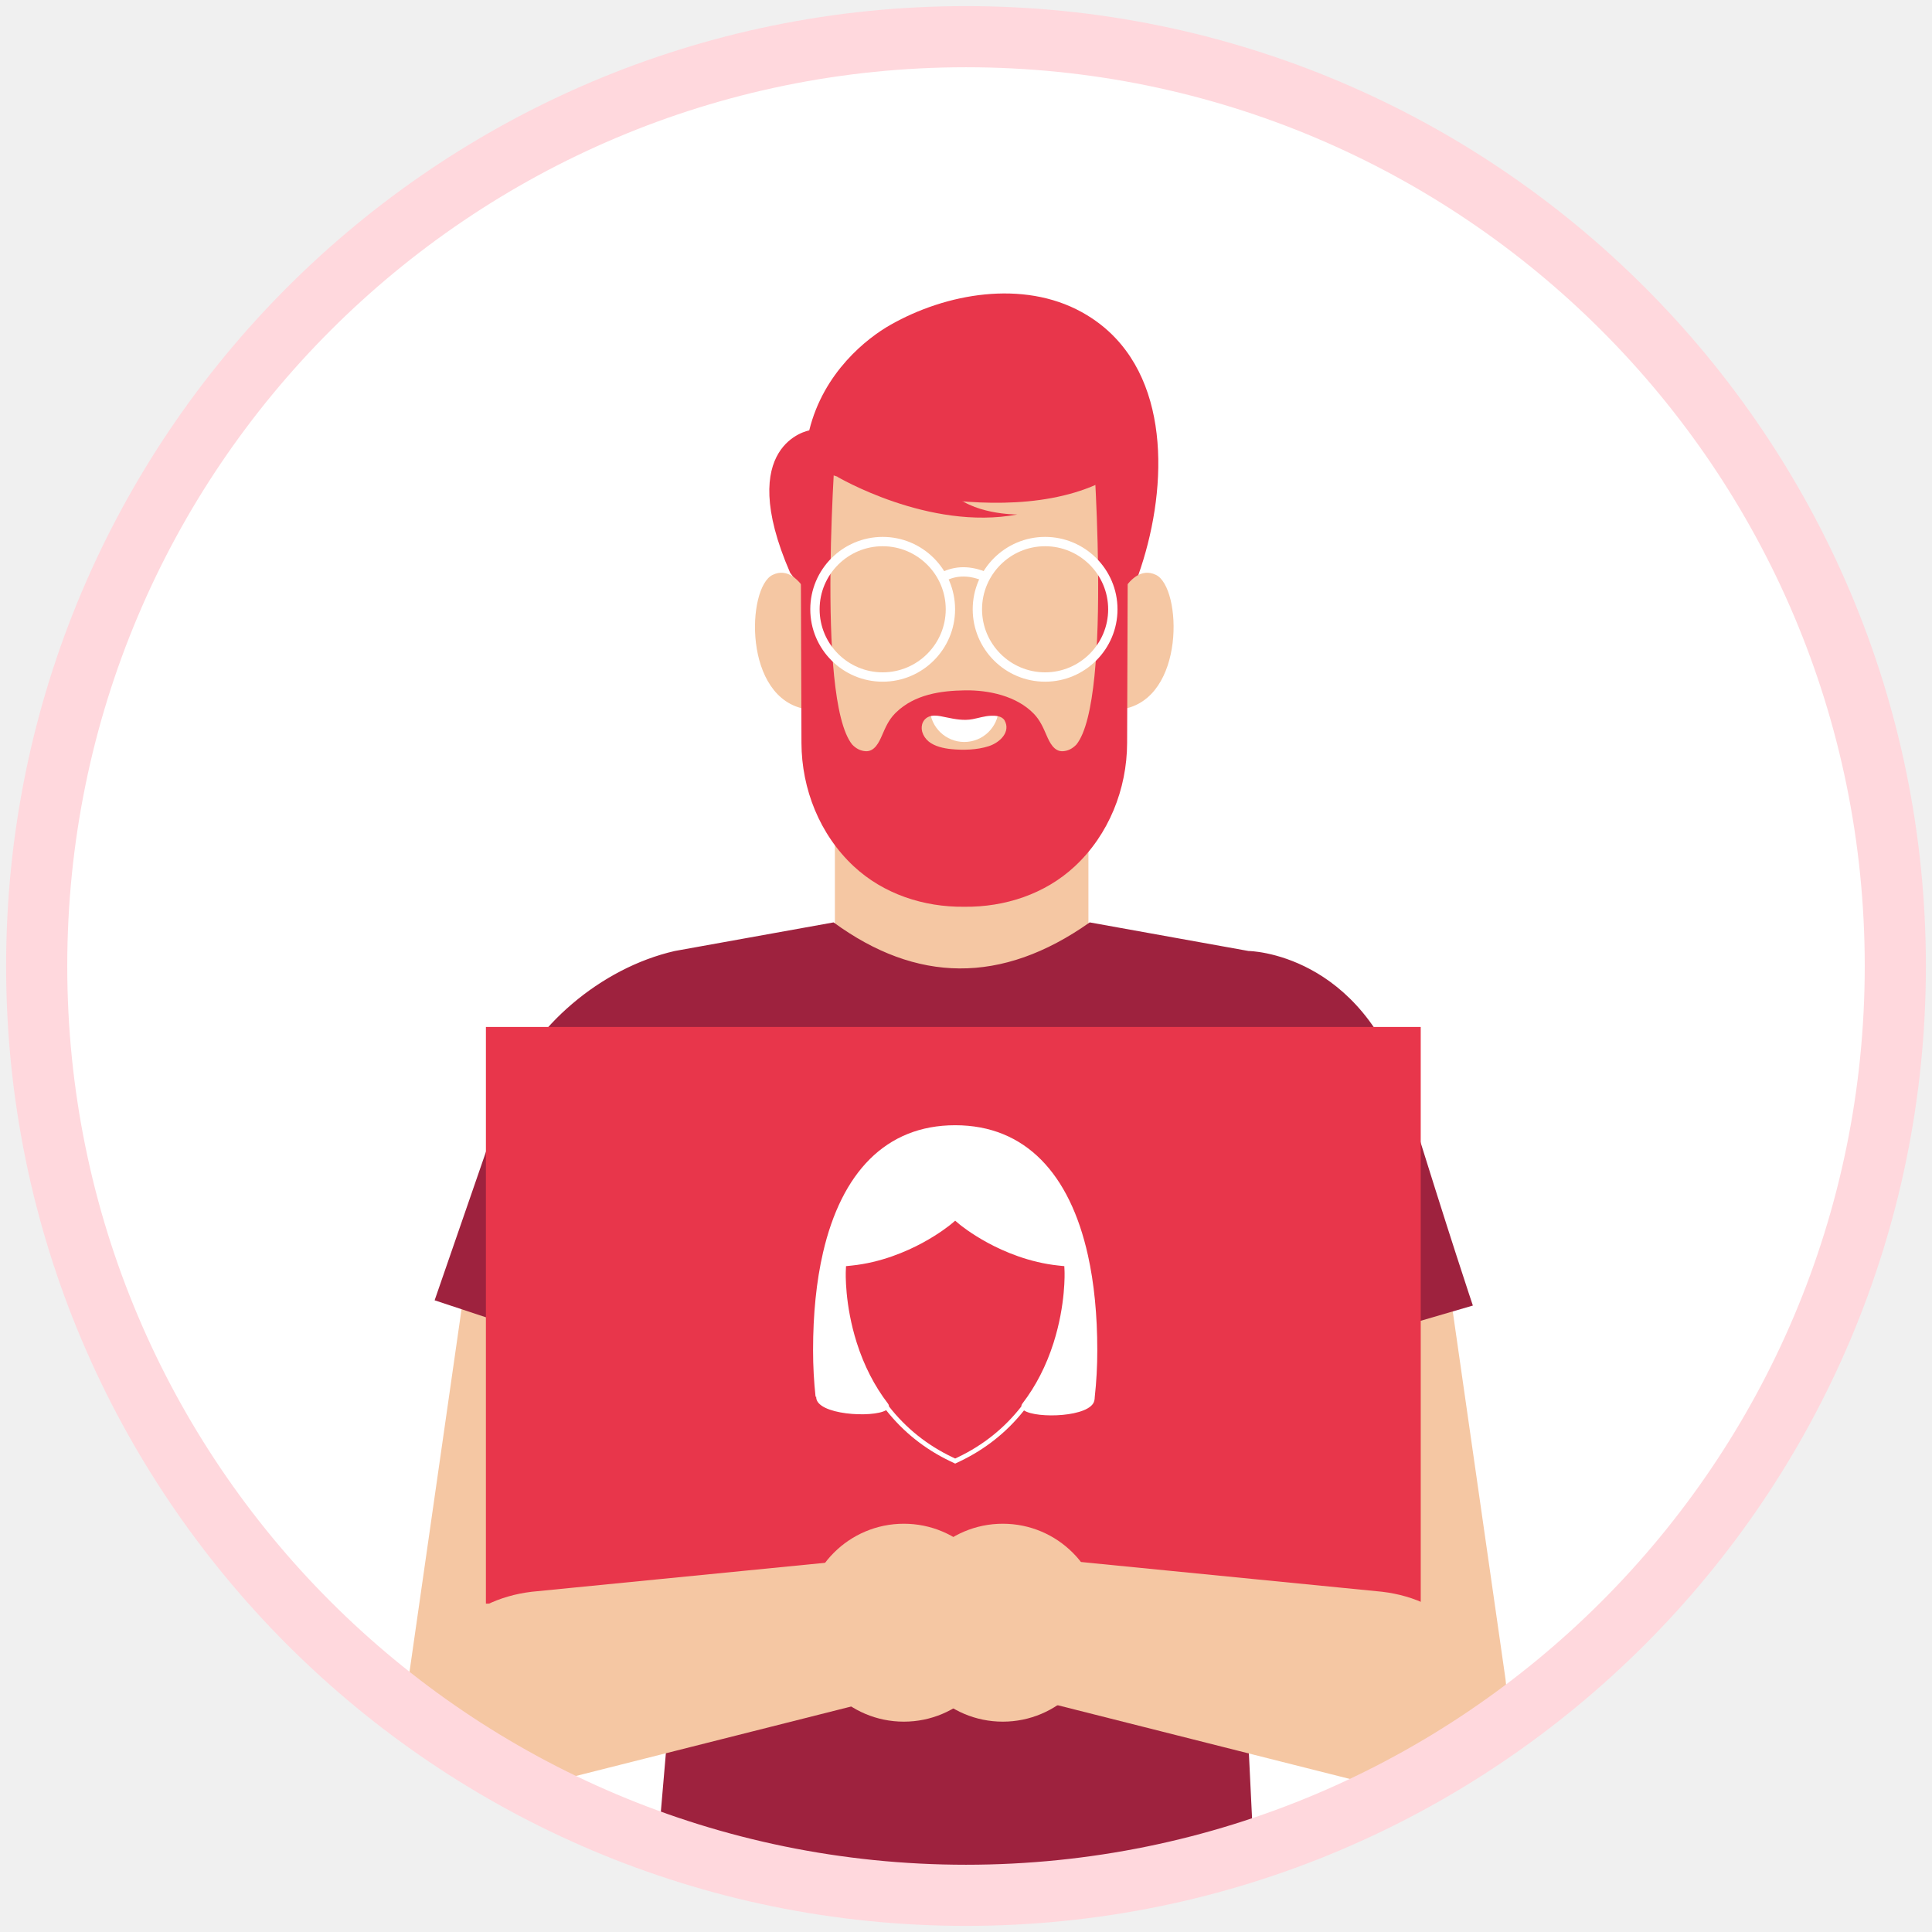
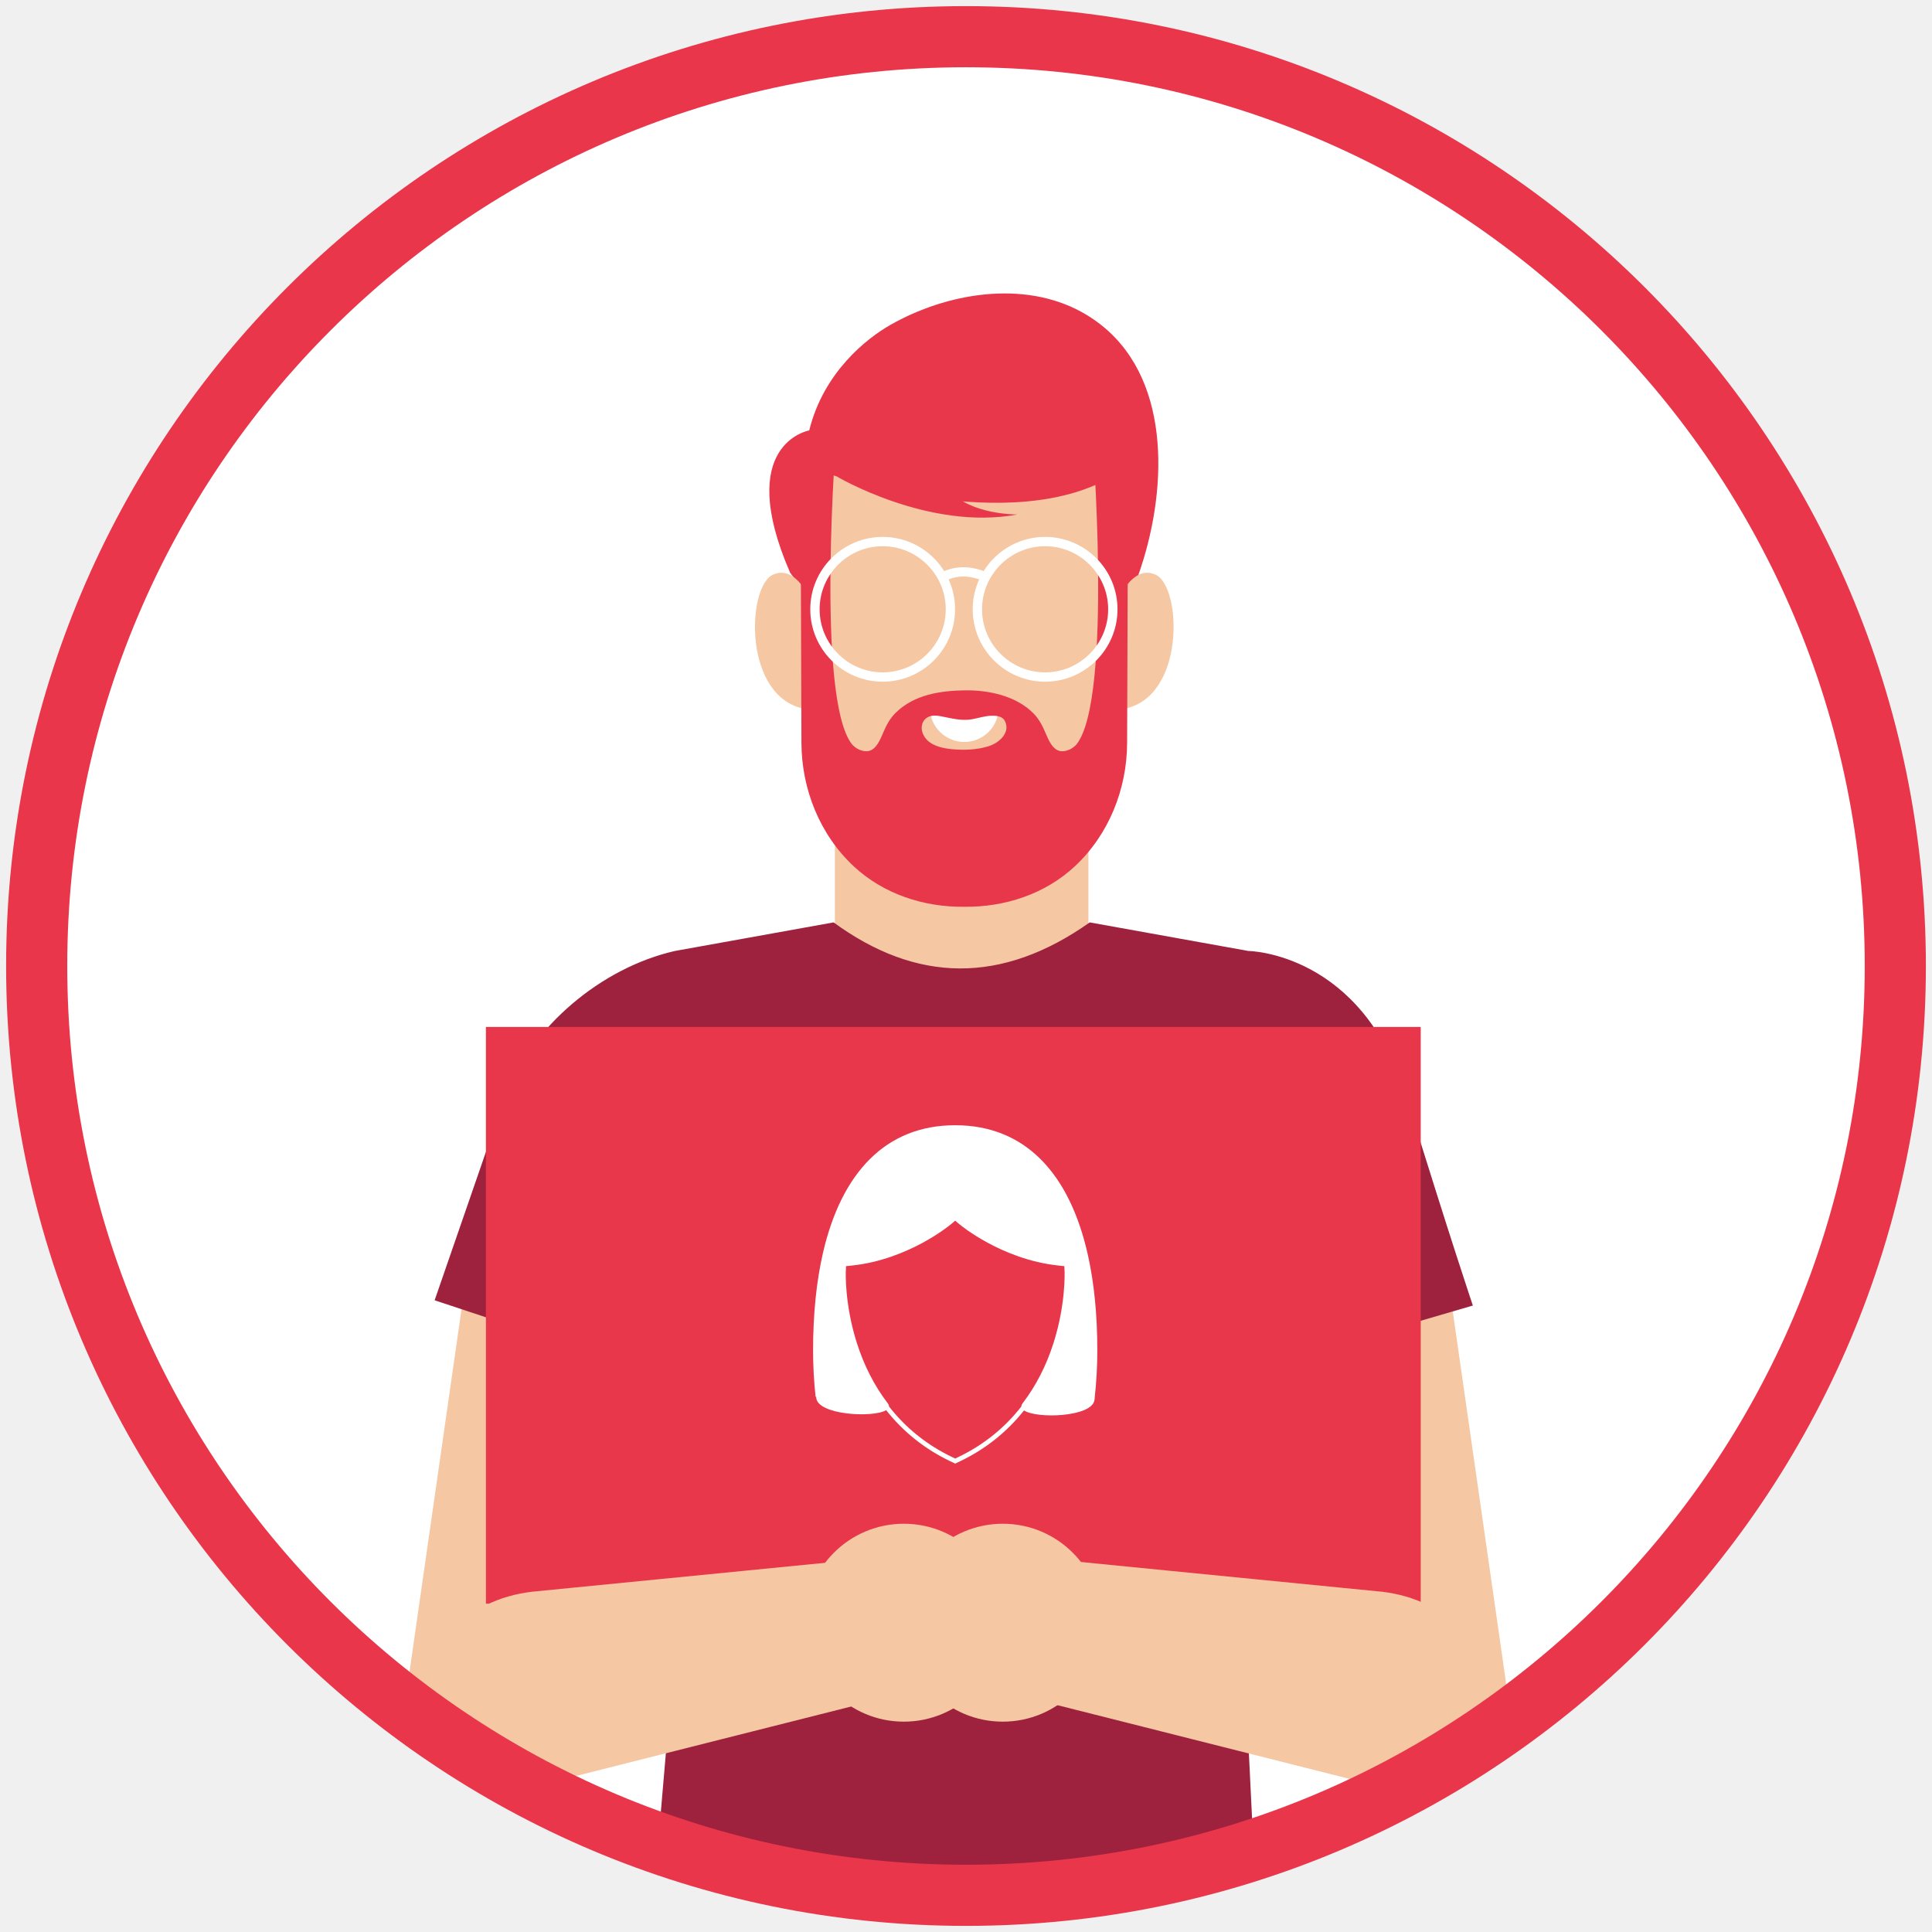
- <svg xmlns="http://www.w3.org/2000/svg" height="158" viewBox="0 0 158 158" width="158">
-   <mask id="a" fill="#fff">
-     <path d="m.621 76.963c0 42.165 34.181 76.345 76.345 76.345 42.165 0 76.345-34.181 76.345-76.345 0-42.164-34.181-76.345-76.345-76.345-42.164 0-76.345 34.181-76.345 76.345" fill="#fff" fill-rule="evenodd" />
-   </mask>
-   <mask id="b" fill="#fff">
-     <path d="m.621 76.963c0 42.165 34.181 76.345 76.345 76.345 42.165 0 76.345-34.181 76.345-76.345 0-42.164-34.181-76.345-76.345-76.345-42.164 0-76.345 34.181-76.345 76.345" fill="#fff" fill-rule="evenodd" />
-   </mask>
-   <mask id="c" fill="#fff">
-     <path d="m.621 76.963c0 42.165 34.181 76.345 76.345 76.345 42.165 0 76.345-34.181 76.345-76.345 0-42.164-34.181-76.345-76.345-76.345-42.164 0-76.345 34.181-76.345 76.345z" fill="#fff" fill-rule="evenodd" />
-   </mask>
-   <g fill="none" fill-rule="evenodd" transform="translate(1 1)">
-     <path d="m153 77.5c0 42.25-34.25 76.5-76.5 76.5-42.25 0-76.5-34.25-76.5-76.5 0-42.25 34.25-76.5 76.5-76.5 42.25 0 76.5 34.25 76.5 76.5" fill="#fff" />
-     <path d="m117.206 102.056 4.845 33.775c1.785 10.97-11.924 13.634-15.319 3.475l-8.764-31.94c-4.202-17.165 15.818-19.874 19.238-5.31" fill="#f5c7a3" mask="url(#a)" />
-     <path d="m37.32 102.056-4.845 33.775c-1.784 10.97 11.924 13.634 15.32 3.475l8.763-31.94c4.203-17.165-15.818-19.874-19.237-5.31" fill="#f5c7a3" mask="url(#b)" />
-     <path d="m67.278 82.81h20.733v-28.715h-20.733z" fill="#f5c7a3" mask="url(#c)" />
-     <path d="m90.228 26.651c-.774-.82-1.694-1.539-2.776-2.134-4.8-2.637-11.06-1.549-15.642 1.057-1.91 1.086-5.457 3.857-6.631 8.625-.009 0-6.153 1.079-1.561 11.641 6.891 9.538 22.614 14.633 28.008 1.419 2.566-6.289 3.497-15.425-1.399-20.608" fill="#e8364b" mask="url(#c)" />
-     <path d="m64.969 47.445c-.591-.99-1.547-2.024-2.782-1.431-2.119 1.014-2.448 10.177 2.782 10.989.613 0 .577-8.877 0-9.558" fill="#f5c7a3" mask="url(#c)" />
-     <path d="m90.751 47.445c.592-.99 1.547-2.024 2.782-1.431 2.119 1.014 2.448 10.177-2.782 10.989-.612 0-.577-8.877 0-9.558" fill="#f5c7a3" mask="url(#c)" />
-     <path d="m77.828 30.146c-7.283 0-13.243 5.959-13.243 13.242v16.383c0 7.283 5.959 13.243 13.243 13.243 7.283 0 13.242-5.959 13.242-13.243v-16.383c0-7.283-5.959-13.242-13.242-13.242" fill="#f5c7a3" mask="url(#c)" />
-     <path d="m75.042 57.002c.077 1.491 1.308 2.677 2.818 2.677 1.51 0 2.74-1.186 2.817-2.677z" fill="#fff" mask="url(#c)" />
-     <path d="m75.43 57.523c.316-.003.652.08.946.14.724.149 1.425.289 2.163.15.497-.094.983-.256 1.491-.277.379-.016.92.01 1.129.39.506.913-.356 1.795-1.312 2.101-.947.303-2.064.336-3.06.236-.636-.065-1.355-.228-1.834-.617-.258-.212-.438-.484-.528-.78-.004-.016-.008-.032-.013-.049-.137-.516.097-1.132.747-1.267.087-.018.178-.026.271-.027zm12.874-23.325s1.754 21.919-1.273 25.689c-.312.327-.676.522-1.098.548-.735.047-1.099-.731-1.344-1.297-.28-.646-.538-1.243-1.035-1.759-1.41-1.466-3.698-1.95-5.626-1.922-1.999.029-4.135.333-5.657 1.816-.033.031-.065.064-.097.097-.002.002-.005.005-.007.008-.498.516-.755 1.114-1.034 1.759-.246.566-.61 1.344-1.345 1.297-.422-.026-.786-.22-1.098-.548-3.027-3.77-1.273-25.689-1.273-25.689l-2.945 4.799s.072 20.768.072 20.773c.013 3.767 1.501 7.492 4.273 10.075 2.445 2.279 5.734 3.346 9.029 3.311.005.001.01 0 .015 0 .004 0 .009.001.013 0 3.295.035 6.584-1.031 9.029-3.311 2.772-2.583 4.26-6.308 4.273-10.075 0-.005.073-20.773.073-20.773z" fill="#e8364b" mask="url(#c)" />
-     <path d="m66.693 37.721s15.176 5.374 23.619.028c8.443-5.345-9.224-11.265-9.224-11.265l-7.836 2.125-4.799 4.009-1.761 3.157z" fill="#e8364b" mask="url(#c)" />
-     <path d="m71.186 43.671c-2.843 0-5.157 2.314-5.157 5.157s2.314 5.156 5.157 5.156c2.843 0 5.157-2.313 5.157-5.156s-2.314-5.157-5.157-5.157m0 11.078c-3.265 0-5.921-2.657-5.921-5.921s2.656-5.92 5.921-5.92c3.265 0 5.921 2.656 5.921 5.92s-2.657 5.921-5.921 5.921" fill="#fff" mask="url(#c)" />
-     <path d="m84.469 43.671c-2.843 0-5.157 2.314-5.157 5.157s2.314 5.156 5.157 5.156c2.843 0 5.157-2.313 5.157-5.156s-2.314-5.157-5.157-5.157m0 11.078c-3.265 0-5.92-2.657-5.92-5.921s2.656-5.92 5.92-5.92c3.265 0 5.921 2.656 5.921 5.92s-2.656 5.921-5.921 5.921" fill="#fff" mask="url(#c)" />
-     <path d="m79.453 46.529c-1.162-.503-2.196-.507-3.163-.011l-.349-.68c1.167-.597 2.451-.601 3.815-.01z" fill="#fff" mask="url(#c)" />
-     <path d="m67.431 37.964s7.53 4.473 14.775 3.11c0 0-3.826.041-5.531-1.948-.693-.891-9.244-1.161-9.244-1.161" fill="#e8364b" mask="url(#c)" />
-     <path d="m113.999 88.629c-3.636-11.771-12.897-11.857-12.897-11.857l-12.984-2.338c-7.217 5.103-14.192 4.937-20.947 0l-12.984 2.338c-6.081 1.392-11.69 6.224-13.821 11.722l-5.822 16.845 16.961 5.623 2.599 23.869-2.218 25.816s26.852 3.459 50.14 0l-1.289-26.405.713-23.219 18.002-5.254s-1.817-5.367-5.453-17.139" fill="#9e223e" mask="url(#c)" />
-     <path d="m67.17 132.039-.019-.025c-.462-.583-.364-1.438.22-1.9l5.926-4.696c.583-.463 1.438-.363 1.9.219l.019.025c.463.583.363 1.437-.219 1.899l-5.926 4.697c-.583.462-1.438.362-1.9-.22" fill="#f5c7a3" mask="url(#c)" />
-     <path d="m38.738 130.146h76.45v-47.161h-76.45z" fill="#e8364b" mask="url(#c)" />
-     <path d="m77.346 118.17-.231.109-.23-.109c-2.067-.987-3.809-2.385-5.185-4.154.002-.075-.025-.156-.092-.243-1.093-1.426-1.946-3.092-2.538-4.95-1.002-3.151-.905-5.752-.9-5.861l.018-.416.452-.046c2.414-.248 4.488-1.147 5.804-1.859 1.407-.762 2.288-1.489 2.326-1.521l.345-.292.347.294c.093.077.946.774 2.323 1.519 1.315.712 3.388 1.611 5.804 1.859l.452.046.018.416c.004.109.102 2.71-.9 5.861-.591 1.858-1.445 3.524-2.538 4.95-.068.089-.097.171-.096.249-1.375 1.765-3.116 3.162-5.18 4.148m11.392-8.748c0-2.869-.256-5.477-.766-7.768-1.479-6.647-5.101-10.632-10.857-10.632-5.69 0-9.295 3.895-10.805 10.407-.544 2.345-.816 5.03-.816 7.993 0 1.303.071 2.577.205 3.811.018-.004.036-.01.053-.014 0 .012-.003.025-.003.038 0 1.451 4.624 1.724 5.721 1.067 1.4 1.777 3.165 3.186 5.255 4.183l.391.187.392-.187c2.08-.993 3.839-2.396 5.237-4.162 1.042.693 5.464.547 5.751-.8.021-.095.034-.191.034-.289.137-1.242.209-2.524.209-3.835" fill="#fff" mask="url(#c)" />
-     <g fill="#f5c7a3">
-       <path d="m74.594 126.005-32.099 3.169c-11.037 1.305-12.716 16.017-2.015 16.484l34.099-8.605c1.281-3.624 1.306-7.236.014-11.048" mask="url(#c)" />
-       <path d="m79.931 126.005 32.099 3.169c11.037 1.305 12.715 16.017 2.015 16.484l-34.099-8.605c-1.281-3.624-1.306-7.236-.014-11.048" mask="url(#c)" />
-       <path d="m81.01 131.705c0 4.47-3.623 8.093-8.093 8.093-4.469 0-8.092-3.623-8.092-8.093s3.623-8.093 8.092-8.093c4.47 0 8.093 3.623 8.093 8.093" mask="url(#c)" />
-       <path d="m89.102 131.705c0 4.47-3.623 8.093-8.093 8.093s-8.093-3.623-8.093-8.093 3.623-8.093 8.093-8.093 8.093 3.623 8.093 8.093" mask="url(#c)" />
+ <svg xmlns="http://www.w3.org/2000/svg" xmlns:xlink="http://www.w3.org/1999/xlink" width="158px" height="158px" viewBox="0 0 158 158" version="1.1">
+   <defs>
+     <path d="M0.621,76.963 C0.621,119.128 34.803,153.308 76.967,153.308 L76.967,153.308 C119.131,153.308 153.312,119.128 153.312,76.963 L153.312,76.963 C153.312,34.799 119.131,0.618 76.967,0.618 L76.967,0.618 C34.803,0.618 0.621,34.799 0.621,76.963" id="path-1" />
+     <path d="M0.621,76.963 C0.621,119.128 34.803,153.308 76.967,153.308 L76.967,153.308 C119.131,153.308 153.312,119.128 153.312,76.963 L153.312,76.963 C153.312,34.799 119.131,0.618 76.967,0.618 L76.967,0.618 C34.803,0.618 0.621,34.799 0.621,76.963" id="path-3" />
+     <path d="M0.621,76.963 C0.621,119.128 34.803,153.308 76.967,153.308 L76.967,153.308 C119.131,153.308 153.312,119.128 153.312,76.963 L153.312,76.963 C153.312,34.799 119.131,0.618 76.967,0.618 L76.967,0.618 C34.803,0.618 0.621,34.799 0.621,76.963 L0.621,76.963 Z" id="path-5" />
+   </defs>
+   <g id="Page-1" stroke="none" stroke-width="1" fill="none" fill-rule="evenodd">
+     <g id="ORGANISER-UNE-COLLECTE" transform="translate(-449, -1746)">
+       <g id="Group-33" transform="translate(450, 1747)">
+         <path d="M153,77.5 C153,119.75 118.75,154 76.5,154 C34.25,154 0,119.75 0,77.5 C0,35.25 34.25,1 76.5,1 C118.75,1 153,35.25 153,77.5" id="Fill-1" fill="#FFFFFF" />
+         <g id="Group-30">
+           <g id="Group-5">
+             <mask id="mask-2" fill="white">
+               <use xlink:href="#path-1" />
+             </mask>
+             <g id="Clip-4" />
+             <path d="M117.206,102.056 L122.05,135.831 C123.835,146.802 110.126,149.465 106.731,139.306 L97.968,107.366 C93.766,90.2 113.786,87.491 117.206,102.056" id="Fill-3" fill="#F5C7A3" mask="url(#mask-2)" />
+           </g>
+           <g id="Group-8">
+             <mask id="mask-4" fill="white">
+               <use xlink:href="#path-3" />
+             </mask>
+             <g id="Clip-7" />
+             <path d="M37.32,102.056 L32.475,135.831 C30.69,146.802 44.399,149.465 47.794,139.306 L56.557,107.366 C60.76,90.2 40.739,87.491 37.32,102.056" id="Fill-6" fill="#F5C7A3" mask="url(#mask-4)" />
+           </g>
+           <mask id="mask-6" fill="white">
+             <use xlink:href="#path-5" />
+           </mask>
+           <g id="Clip-10" />
+           <polygon id="Fill-9" fill="#F5C7A3" mask="url(#mask-6)" points="67.278 82.81 88.011 82.81 88.011 54.095 67.278 54.095" />
+           <path d="M90.228,26.651 C89.454,25.831 88.534,25.111 87.453,24.516 C82.653,21.879 76.393,22.967 71.811,25.573 C69.9,26.66 66.354,29.43 65.18,34.199 C65.171,34.199 59.027,35.278 63.619,45.84 C70.51,55.378 86.233,60.473 91.627,47.258 C94.193,40.97 95.124,31.833 90.228,26.651" id="Fill-11" fill="#E8364B" mask="url(#mask-6)" />
+           <path d="M64.969,47.445 C64.377,46.454 63.422,45.421 62.187,46.013 C60.068,47.027 59.738,56.191 64.969,57.002 C65.582,57.002 65.546,48.125 64.969,47.445" id="Fill-12" fill="#F5C7A3" mask="url(#mask-6)" />
+           <path d="M90.751,47.445 C91.343,46.454 92.298,45.421 93.533,46.013 C95.652,47.027 95.982,56.191 90.751,57.002 C90.138,57.002 90.174,48.125 90.751,47.445" id="Fill-13" fill="#F5C7A3" mask="url(#mask-6)" />
+           <path d="M77.828,30.146 L77.828,30.146 C70.545,30.146 64.586,36.105 64.586,43.388 L64.586,59.771 C64.586,67.054 70.545,73.013 77.828,73.013 C85.111,73.013 91.07,67.054 91.07,59.771 L91.07,43.388 C91.07,36.105 85.111,30.146 77.828,30.146" id="Fill-14" fill="#F5C7A3" mask="url(#mask-6)" />
+           <path d="M75.042,57.002 C75.119,58.493 76.35,59.679 77.86,59.679 C79.37,59.679 80.6,58.493 80.677,57.002 L75.042,57.002 Z" id="Fill-15" fill="#FFFFFF" mask="url(#mask-6)" />
+           <path d="M75.43,57.523 C75.747,57.52 76.083,57.602 76.377,57.663 C77.101,57.812 77.802,57.952 78.539,57.813 C79.036,57.719 79.522,57.557 80.03,57.536 C80.41,57.52 80.95,57.547 81.16,57.926 C81.666,58.839 80.804,59.721 79.847,60.027 C78.9,60.33 77.784,60.363 76.787,60.263 C76.151,60.198 75.432,60.035 74.954,59.646 C74.695,59.434 74.515,59.163 74.425,58.866 C74.422,58.849 74.417,58.834 74.413,58.817 C74.276,58.3 74.509,57.685 75.16,57.55 C75.247,57.532 75.337,57.524 75.43,57.523 L75.43,57.523 Z M88.304,34.198 C88.304,34.198 90.057,56.117 87.031,59.887 C86.719,60.215 86.355,60.409 85.933,60.435 C85.198,60.482 84.834,59.704 84.589,59.138 C84.309,58.492 84.051,57.895 83.554,57.379 C82.144,55.913 79.856,55.429 77.928,55.457 C75.929,55.486 73.793,55.789 72.271,57.273 C72.238,57.304 72.205,57.337 72.173,57.37 C72.171,57.373 72.168,57.376 72.166,57.379 C71.668,57.895 71.411,58.492 71.132,59.138 C70.886,59.704 70.522,60.482 69.787,60.435 C69.365,60.409 69.001,60.215 68.689,59.887 C65.662,56.117 67.416,34.198 67.416,34.198 L64.471,38.997 C64.471,38.997 64.543,59.765 64.543,59.77 C64.557,63.537 66.045,67.262 68.817,69.845 C71.262,72.125 74.551,73.191 77.845,73.156 C77.851,73.157 77.855,73.156 77.86,73.156 C77.864,73.156 77.869,73.157 77.874,73.156 C81.169,73.191 84.458,72.125 86.903,69.845 C89.675,67.262 91.163,63.537 91.176,59.77 C91.176,59.765 91.249,38.997 91.249,38.997 L88.304,34.198 Z" id="Fill-16" fill="#E8364B" mask="url(#mask-6)" />
+           <path d="M66.693,37.721 C66.693,37.721 81.869,43.096 90.313,37.75 C98.756,32.405 81.089,26.485 81.089,26.485 L73.253,28.61 L68.454,32.619 L66.693,35.777 L66.693,37.721 Z" id="Fill-17" fill="#E8364B" mask="url(#mask-6)" />
+           <path d="M71.186,43.671 C68.343,43.671 66.029,45.985 66.029,48.828 C66.029,51.672 68.343,53.985 71.186,53.985 C74.029,53.985 76.343,51.672 76.343,48.828 C76.343,45.985 74.029,43.671 71.186,43.671 M71.186,54.749 C67.921,54.749 65.265,52.093 65.265,48.828 C65.265,45.564 67.921,42.908 71.186,42.908 C74.451,42.908 77.107,45.564 77.107,48.828 C77.107,52.093 74.451,54.749 71.186,54.749" id="Fill-18" fill="#FFFFFF" mask="url(#mask-6)" />
+           <path d="M84.469,43.671 C81.626,43.671 79.312,45.985 79.312,48.828 C79.312,51.672 81.626,53.985 84.469,53.985 C87.313,53.985 89.626,51.672 89.626,48.828 C89.626,45.985 87.313,43.671 84.469,43.671 M84.469,54.749 C81.205,54.749 78.549,52.093 78.549,48.828 C78.549,45.564 81.205,42.908 84.469,42.908 C87.734,42.908 90.39,45.564 90.39,48.828 C90.39,52.093 87.734,54.749 84.469,54.749" id="Fill-19" fill="#FFFFFF" mask="url(#mask-6)" />
+           <path d="M79.453,46.529 C78.29,46.026 77.256,46.022 76.29,46.518 L75.941,45.838 C77.108,45.241 78.392,45.237 79.756,45.828 L79.453,46.529 Z" id="Fill-20" fill="#FFFFFF" mask="url(#mask-6)" />
+           <path d="M67.431,37.964 C67.431,37.964 74.961,42.437 82.206,41.074 C82.206,41.074 78.38,41.115 76.674,39.125 C75.982,38.234 67.431,37.964 67.431,37.964" id="Fill-21" fill="#E8364B" mask="url(#mask-6)" />
+           <path d="M113.999,88.629 C110.363,76.858 101.102,76.772 101.102,76.772 L88.119,74.434 C80.901,79.537 73.927,79.371 67.172,74.434 L54.188,76.772 C48.107,78.164 42.498,82.996 40.367,88.494 L34.544,105.338 L51.505,110.961 L54.104,134.83 L51.886,160.646 C51.886,160.646 78.738,164.105 102.026,160.646 L100.737,134.241 L101.45,111.022 L119.452,105.768 C119.452,105.768 117.635,100.401 113.999,88.629" id="Fill-22" fill="#9E223E" mask="url(#mask-6)" />
+           <path d="M67.17,132.039 L67.151,132.014 C66.689,131.432 66.787,130.576 67.371,130.114 L73.296,125.418 C73.88,124.956 74.734,125.055 75.196,125.638 L75.216,125.663 C75.679,126.246 75.579,127.101 74.996,127.563 L69.07,132.259 C68.487,132.721 67.632,132.621 67.17,132.039" id="Fill-23" fill="#F5C7A3" mask="url(#mask-6)" />
+           <polygon id="Fill-24" fill="#E8364B" mask="url(#mask-6)" points="38.738 130.146 115.188 130.146 115.188 82.985 38.738 82.985" />
+           <path d="M77.346,118.17 L77.116,118.28 L76.886,118.17 C74.819,117.183 73.077,115.785 71.701,114.017 C71.703,113.942 71.677,113.861 71.61,113.773 C70.517,112.347 69.663,110.682 69.072,108.823 C68.07,105.672 68.167,103.071 68.172,102.962 L68.19,102.546 L68.641,102.5 C71.055,102.253 73.13,101.353 74.445,100.641 C75.852,99.879 76.733,99.152 76.771,99.12 L77.116,98.828 L77.464,99.122 C77.557,99.199 78.41,99.896 79.787,100.641 C81.102,101.353 83.175,102.253 85.591,102.5 L86.042,102.546 L86.06,102.962 C86.065,103.071 86.162,105.672 85.16,108.823 C84.569,110.682 83.715,112.347 82.622,113.773 C82.554,113.862 82.526,113.945 82.527,114.023 C81.152,115.788 79.411,117.185 77.346,118.17 M88.739,109.422 C88.739,106.553 88.483,103.945 87.973,101.654 C86.494,95.007 82.872,91.022 77.116,91.022 C71.426,91.022 67.821,94.918 66.31,101.429 C65.767,103.774 65.494,106.459 65.494,109.422 C65.494,110.725 65.565,111.999 65.7,113.233 C65.717,113.229 65.735,113.224 65.752,113.219 C65.752,113.231 65.749,113.245 65.749,113.257 C65.749,114.709 70.373,114.981 71.471,114.324 C72.871,116.101 74.635,117.51 76.725,118.507 L77.116,118.694 L77.508,118.507 C79.588,117.514 81.347,116.112 82.744,114.346 C83.787,115.039 88.209,114.892 88.495,113.546 C88.516,113.451 88.53,113.355 88.53,113.257 L88.53,113.257 C88.666,112.016 88.739,110.734 88.739,109.422" id="Fill-25" fill="#FFFFFF" mask="url(#mask-6)" />
+           <path d="M74.594,126.005 L42.495,129.174 C31.459,130.479 29.78,145.19 40.481,145.658 L74.58,137.053 C75.861,133.429 75.886,129.817 74.594,126.005" id="Fill-26" fill="#F5C7A3" mask="url(#mask-6)" />
+           <path d="M79.931,126.005 L112.03,129.174 C123.067,130.479 124.745,145.19 114.045,145.658 L79.945,137.053 C78.664,133.429 78.64,129.817 79.931,126.005" id="Fill-27" fill="#F5C7A3" mask="url(#mask-6)" />
+           <path d="M81.01,131.705 C81.01,136.174 77.386,139.798 72.917,139.798 C68.448,139.798 64.825,136.174 64.825,131.705 C64.825,127.235 68.448,123.612 72.917,123.612 C77.386,123.612 81.01,127.235 81.01,131.705" id="Fill-28" fill="#F5C7A3" mask="url(#mask-6)" />
+           <path d="M89.102,131.705 C89.102,136.174 85.479,139.798 81.009,139.798 C76.54,139.798 72.917,136.174 72.917,131.705 C72.917,127.235 76.54,123.612 81.009,123.612 C85.479,123.612 89.102,127.235 89.102,131.705" id="Fill-29" fill="#F5C7A3" mask="url(#mask-6)" />
+         </g>
+         <path d="M2,78 C2,36.027 36.026,2 78,2 C119.973,2 154,36.027 154,78 C154,119.974 119.973,154 78,154 C36.026,154 2,119.974 2,78 Z" id="Stroke-31" stroke="#E9364B" stroke-width="5" />
+       </g>
    </g>
-     <path d="m2 78c0-41.973 34.026-76 76-76 41.973 0 76 34.027 76 76 0 41.973-34.027 76-76 76-41.974 0-76-34.026-76-76z" stroke="#ffd8dd" stroke-width="5" />
  </g>
</svg>
